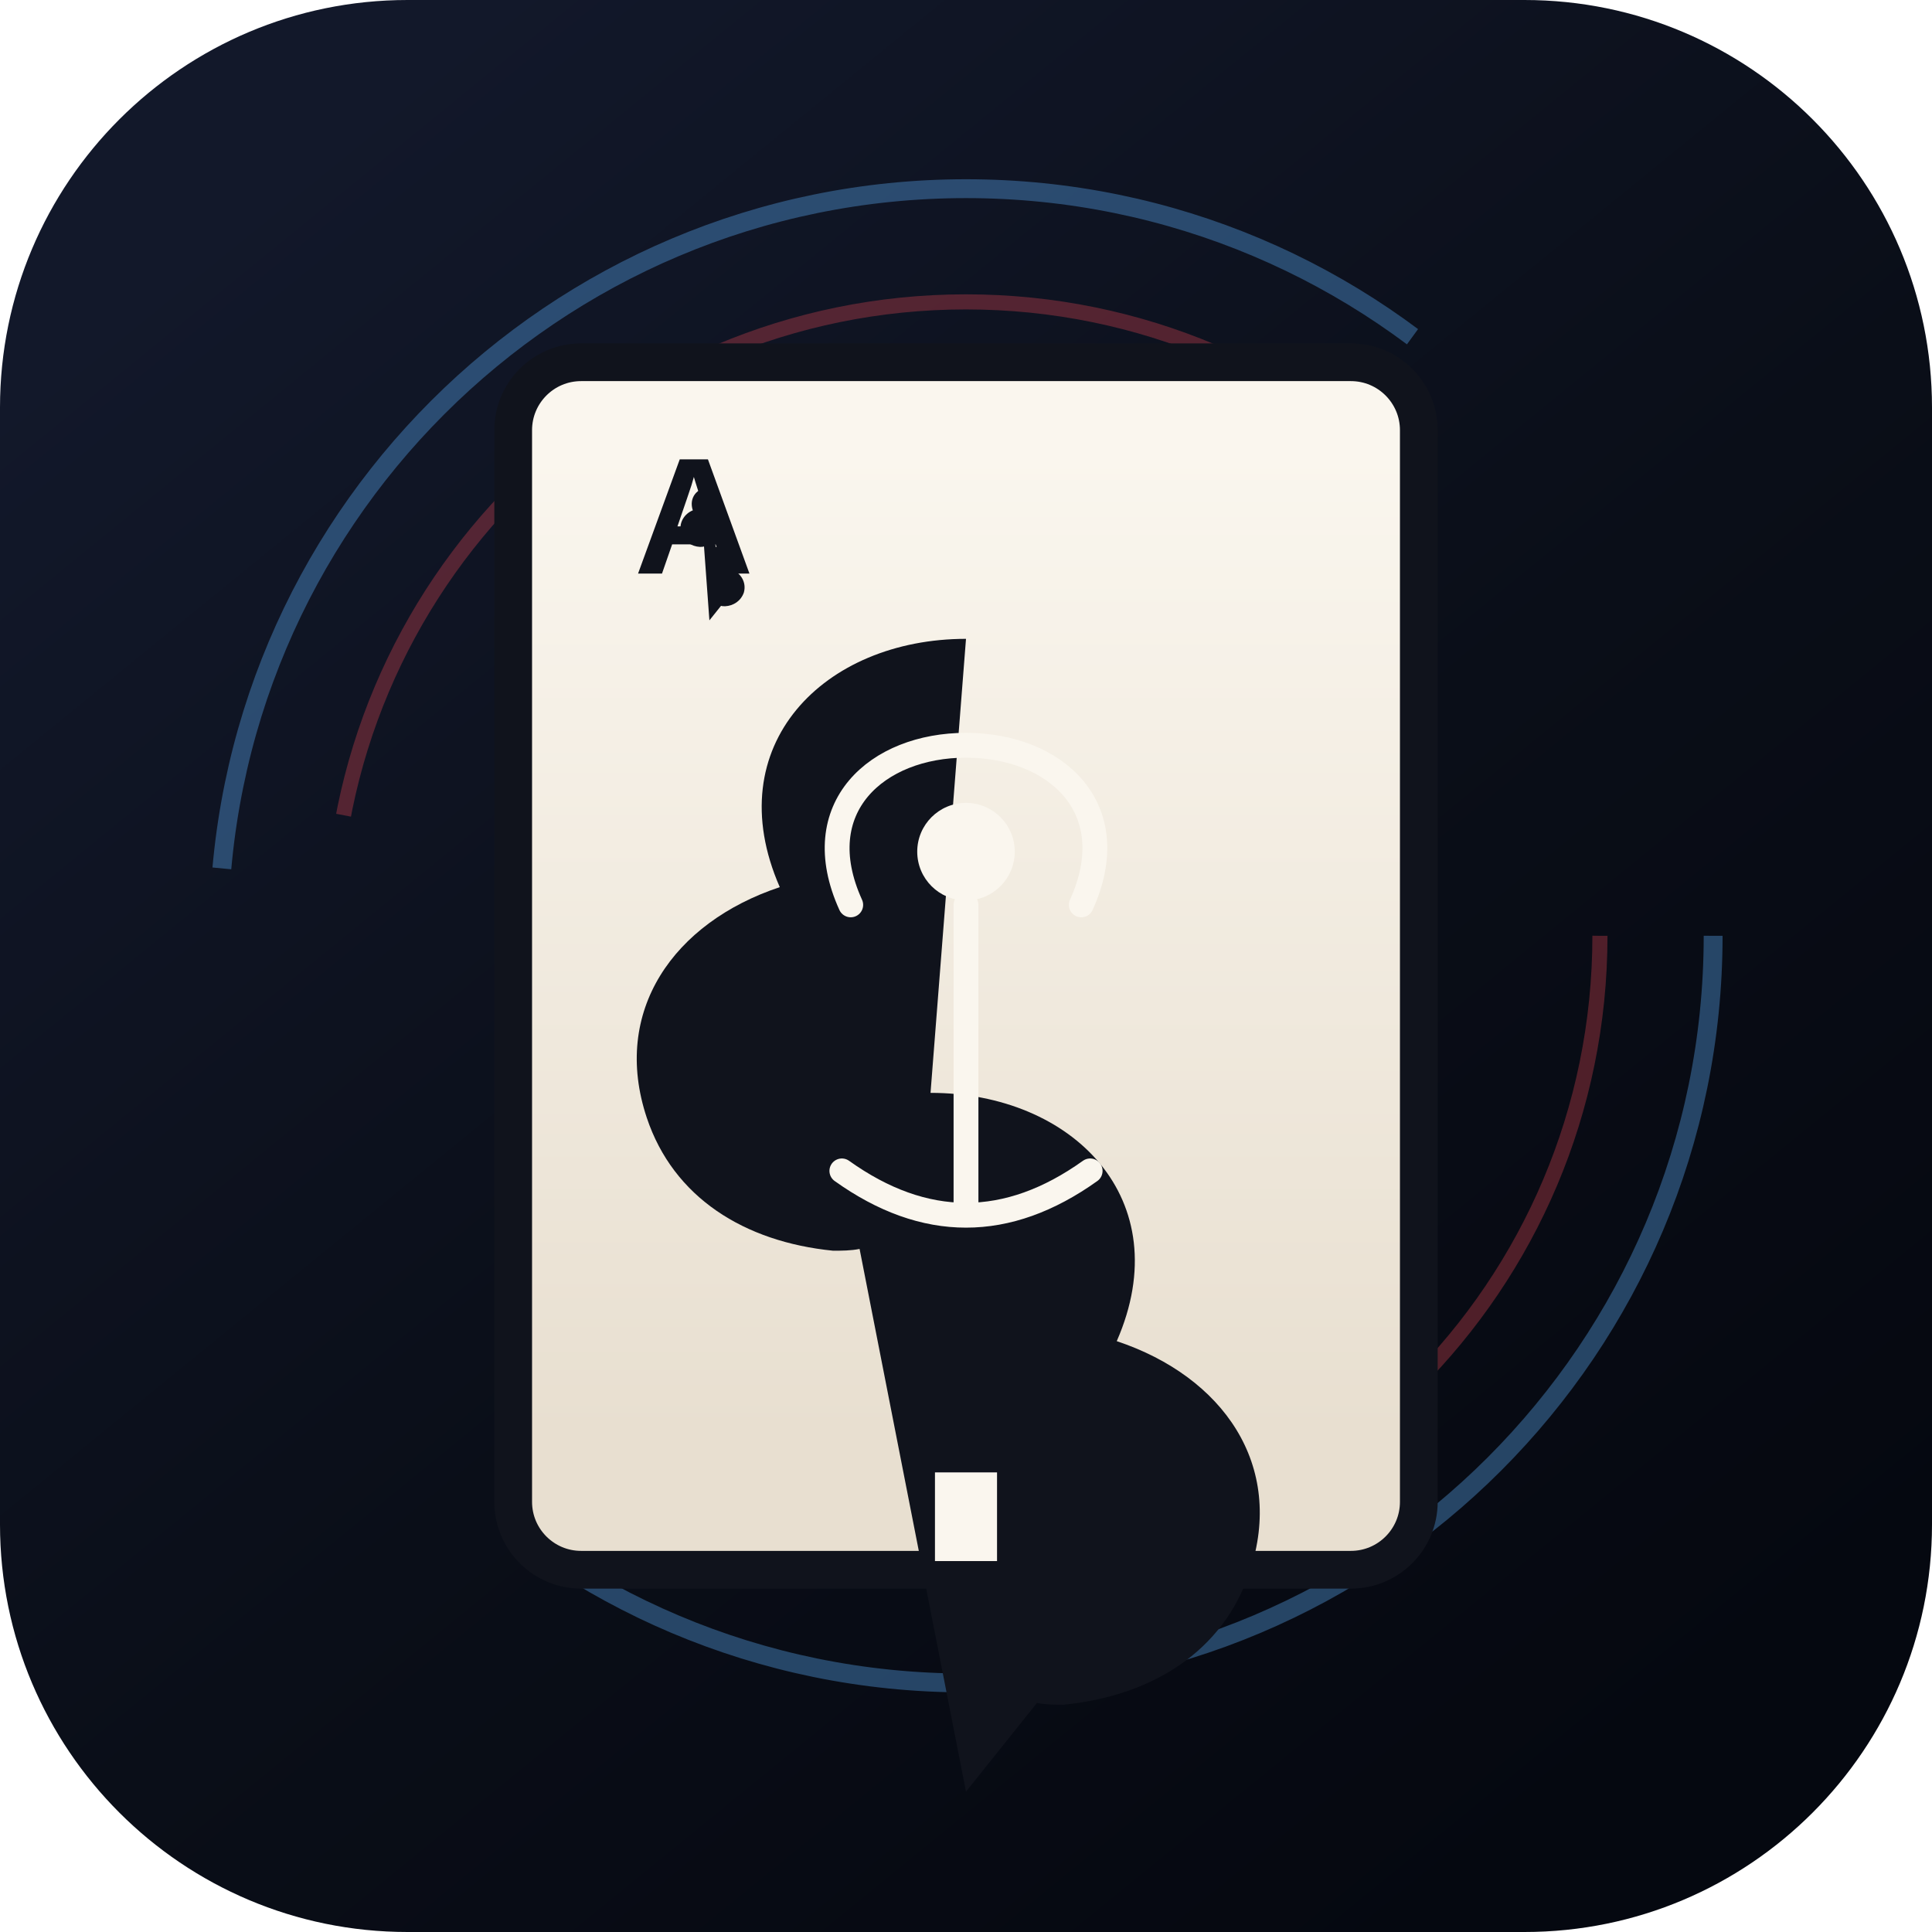
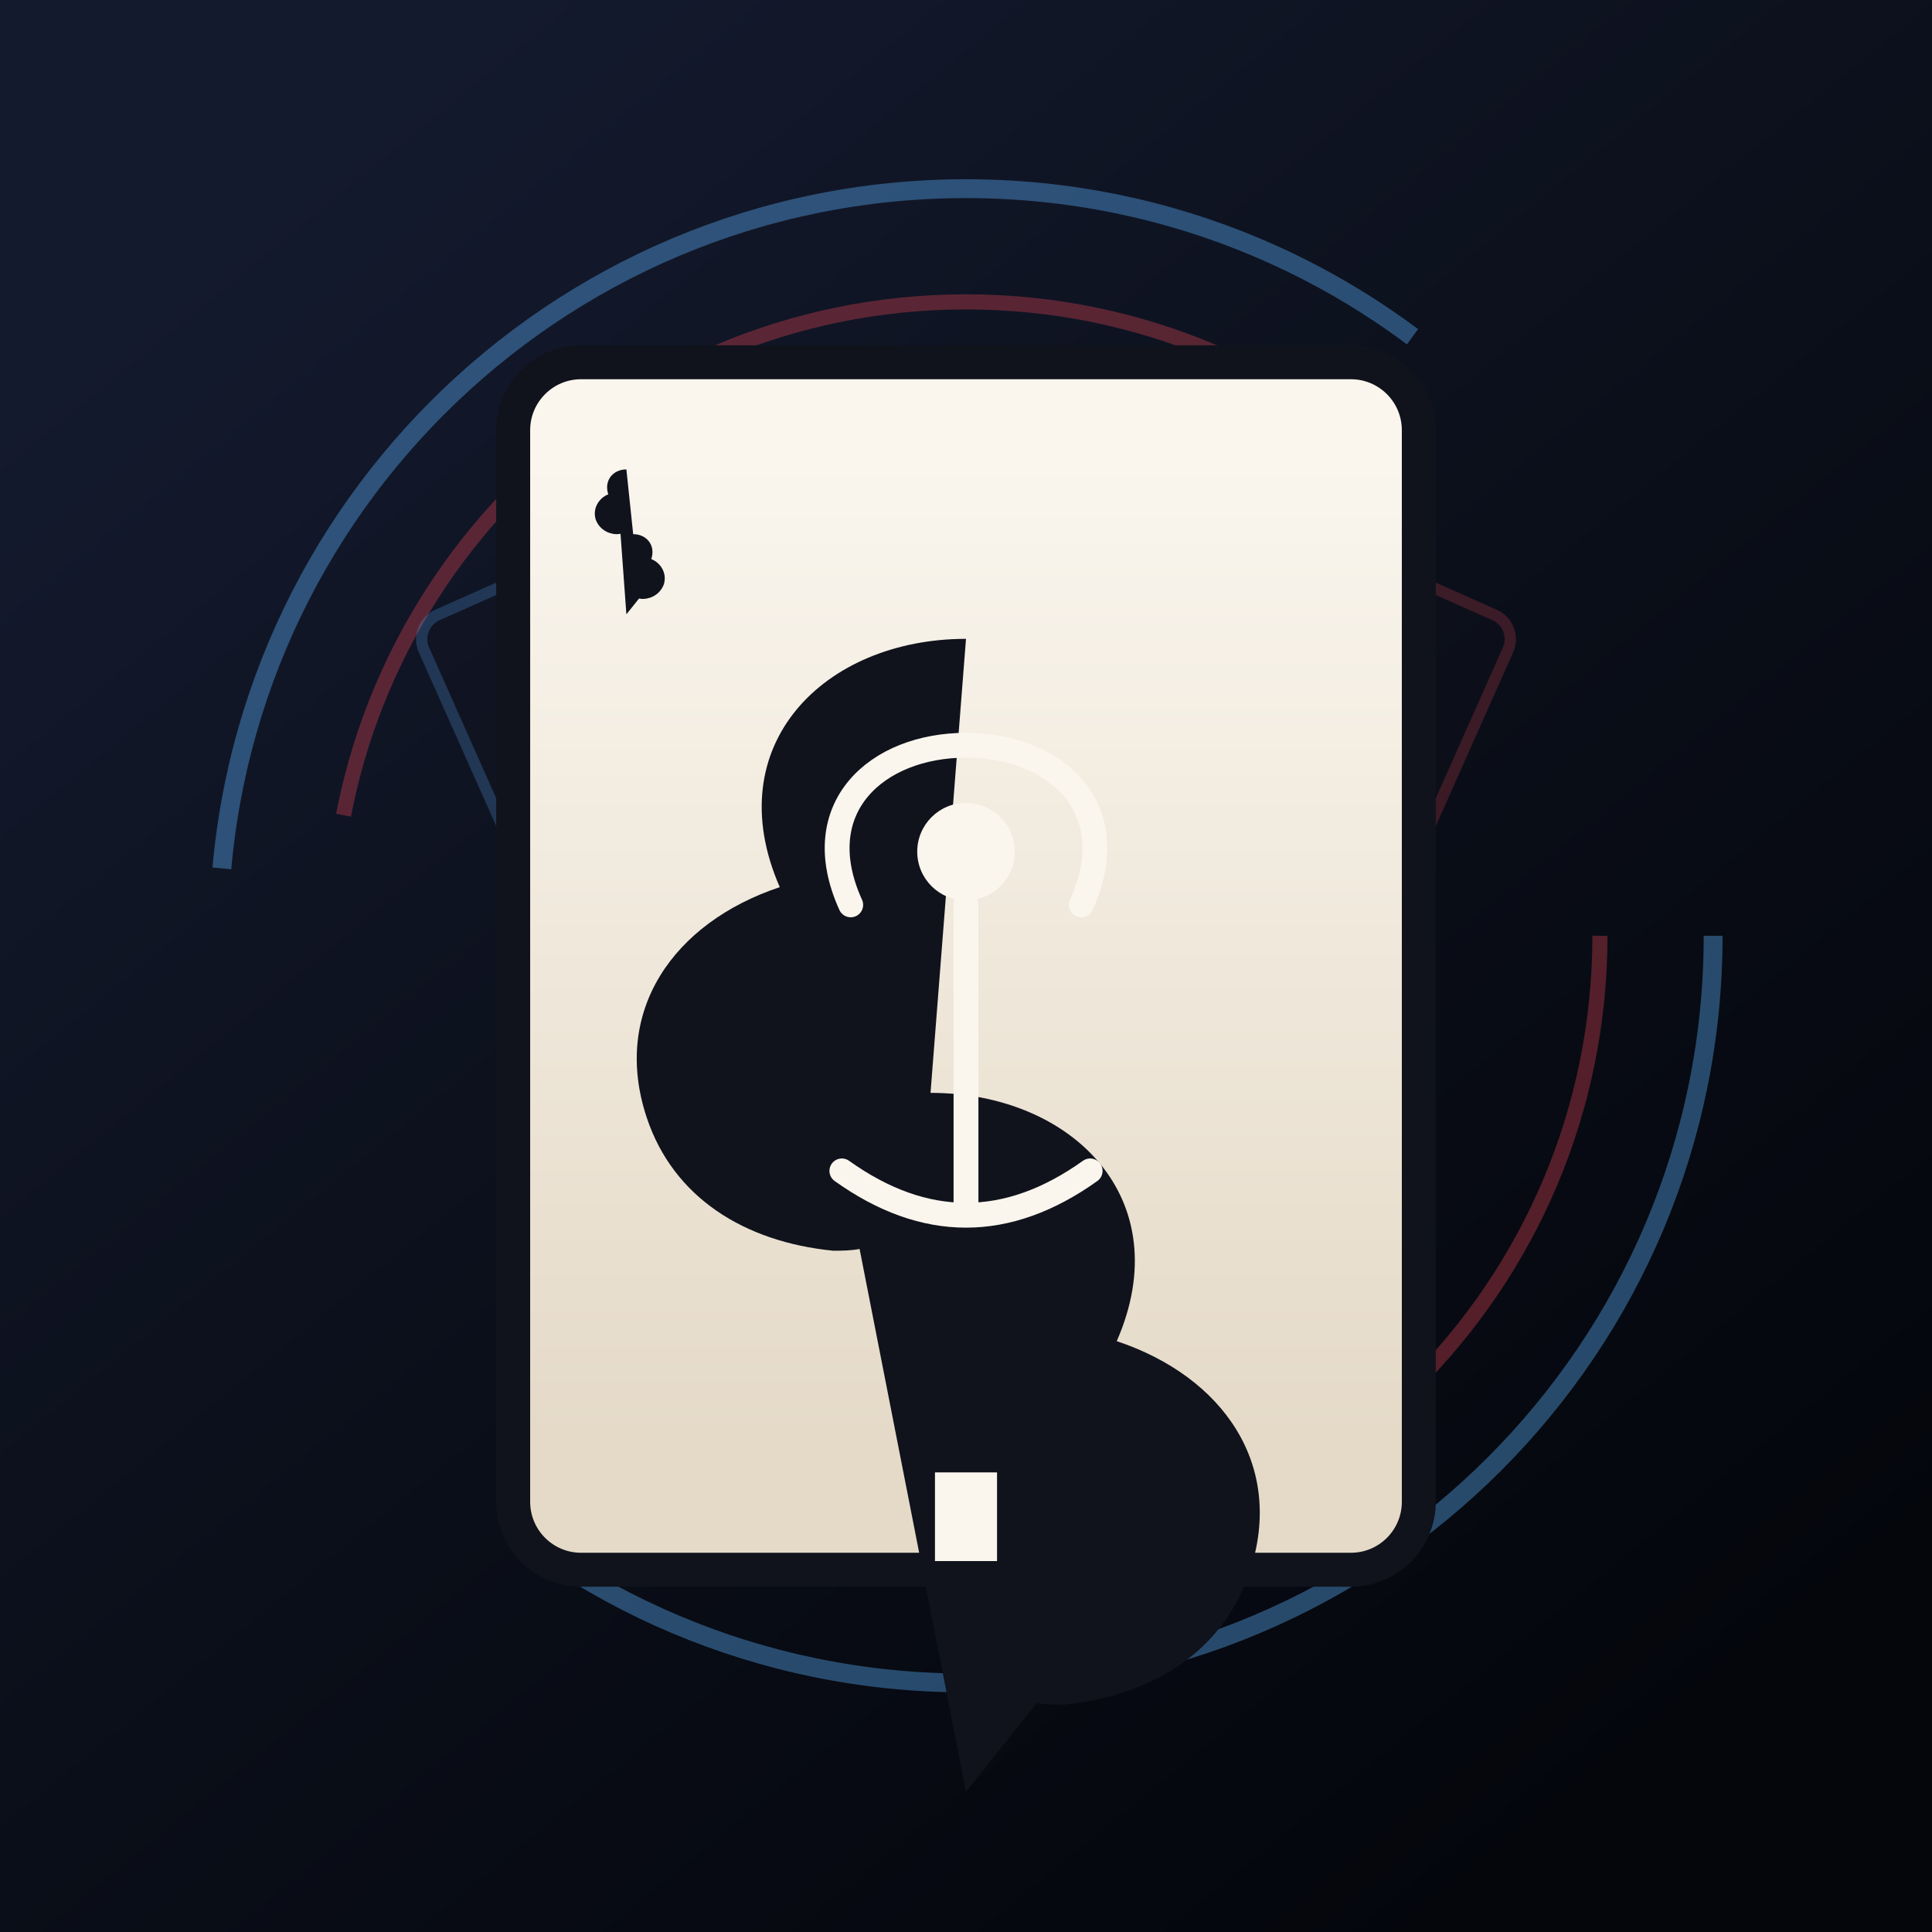
<svg xmlns="http://www.w3.org/2000/svg" viewBox="0 0 512 512" fill="none" role="img" aria-label="Booray app icon">
  <defs>
    <linearGradient id="bg" x1="80" y1="40" x2="432" y2="472" gradientUnits="userSpaceOnUse">
-       <stop stop-color="#12182a" />
+       <stop stop-color="#141a2e" />
      <stop offset="0.55" stop-color="#0a0e18" />
-       <stop offset="1" stop-color="#050810" />
+       <stop offset="1" stop-color="#04060c" />
    </linearGradient>
    <linearGradient id="cream" x1="256" y1="120" x2="256" y2="380" gradientUnits="userSpaceOnUse">
      <stop stop-color="#faf6ee" />
-       <stop offset="1" stop-color="#e8dfd0" />
+       <stop offset="1" stop-color="#e5dac8" />
    </linearGradient>
-     <clipPath id="cardClip">
-       <rect x="136" y="96" width="240" height="320" rx="18" />
-     </clipPath>
+     <g id="ornate-spade">
+       <path fill="#10131c" d="M0 -42c-16 0-28 12-21 28-12 4-19 14-15 26 3 9 11 14 21 15 1 0 2 0 3-.2L0 88l8-10c1 .2 2 .2 3 .2 10-1 18-6 21-15 4-12-3-22-15-26 7-16-5-28-21-28z" />
+       <path fill="none" stroke="#faf6ee" stroke-width="2.8" stroke-linecap="round" d="M0 -30c-10 0-18 7-13 18M0 -30c10 0 18 7 13 18M0 -12v34M-14 18q14 10 28 0" />
+       <circle cx="0" cy="-18" r="5.5" fill="#faf6ee" />
+       <rect x="-3.5" y="52" width="7" height="10" fill="#faf6ee" />
+     </g>
  </defs>
-   <rect width="512" height="512" rx="108" fill="url(#bg)" />
-   <circle cx="256" cy="248" r="198" stroke="#5eb3ff" stroke-opacity="0.35" stroke-width="5" fill="none" stroke-dasharray="420 220" />
-   <circle cx="256" cy="248" r="168" stroke="#e84855" stroke-opacity="0.32" stroke-width="4" fill="none" stroke-dasharray="360 200" />
-   <rect x="136" y="96" width="240" height="320" rx="18" fill="url(#cream)" stroke="#10131c" stroke-width="10" />
-   <text x="168" y="152" font-family="Arial Black, Arial, sans-serif" font-size="44" font-weight="900" fill="#10131c">A</text>
-   <path fill="#10131c" transform="translate(188 138) scale(1.1)" d="M0 -8c-3 0-5 2.5-4 5.5-2 .8-3.5 3-2.8 5.5.7 2 2.5 3.2 4.5 3.3.3 0 .7 0 1-.1L0 24l2.8-3.5c.3.1.7.1 1 .1 2-.1 3.8-1.3 4.5-3.3.7-2.5-.8-4.7-2.8-5.5 1-3-1-5.5-4-5.5z" />
+   <rect width="512" height="512" fill="url(#bg)" />
+   <circle cx="256" cy="248" r="198" stroke="#5eb3ff" stroke-opacity="0.38" stroke-width="5" fill="none" stroke-dasharray="420 220" />
+   <circle cx="256" cy="248" r="168" stroke="#e84855" stroke-opacity="0.34" stroke-width="4" fill="none" stroke-dasharray="360 200" />
+   <g opacity="0.22">
+     <rect x="124" y="150" width="60" height="84" rx="7" fill="#10131c" stroke="#5eb3ff" stroke-width="3" transform="rotate(-24 154 192)" />
+     <rect x="328" y="150" width="60" height="84" rx="7" fill="#10131c" stroke="#e84855" stroke-width="3" transform="rotate(24 358 192)" />
+   </g>
+   <rect x="136" y="96" width="240" height="320" rx="18" fill="url(#cream)" stroke="#10131c" stroke-width="9" />
+   <g transform="translate(166 134) scale(1.2)">
+     <path fill="#10131c" d="M0 -8c-3 0-5 2.5-4 5.5-2 .8-3.5 3-2.8 5.5.7 2 2.5 3.2 4.5 3.3.3 0 .7 0 1-.1L0 24l2.8-3.5c.3.1.7.1 1 .1 2-.1 3.8-1.3 4.5-3.3.7-2.5-.8-4.7-2.8-5.5 1-3-1-5.5-4-5.5z" />
+   </g>
  <g transform="translate(256 268) scale(2.35)">
-     <path fill="#10131c" d="M0 -42c-16 0-28 12-21 28-12 4-19 14-15 26 3 9 11 14 21 15 1 0 2 0 3-.2L0 88l8-10c1 .2 2 .2 3 .2 10-1 18-6 21-15 4-12-3-22-15-26 7-16-5-28-21-28z" />
-     <path fill="none" stroke="#faf6ee" stroke-width="2.8" stroke-linecap="round" d="M0 -30c-10 0-18 7-13 18M0 -30c10 0 18 7 13 18M0 -12v34M-14 18q14 10 28 0" />
-     <circle cx="0" cy="-18" r="5.5" fill="#faf6ee" />
-     <rect x="-3.5" y="52" width="7" height="10" fill="#faf6ee" />
+     <use href="#ornate-spade" />
  </g>
</svg>
